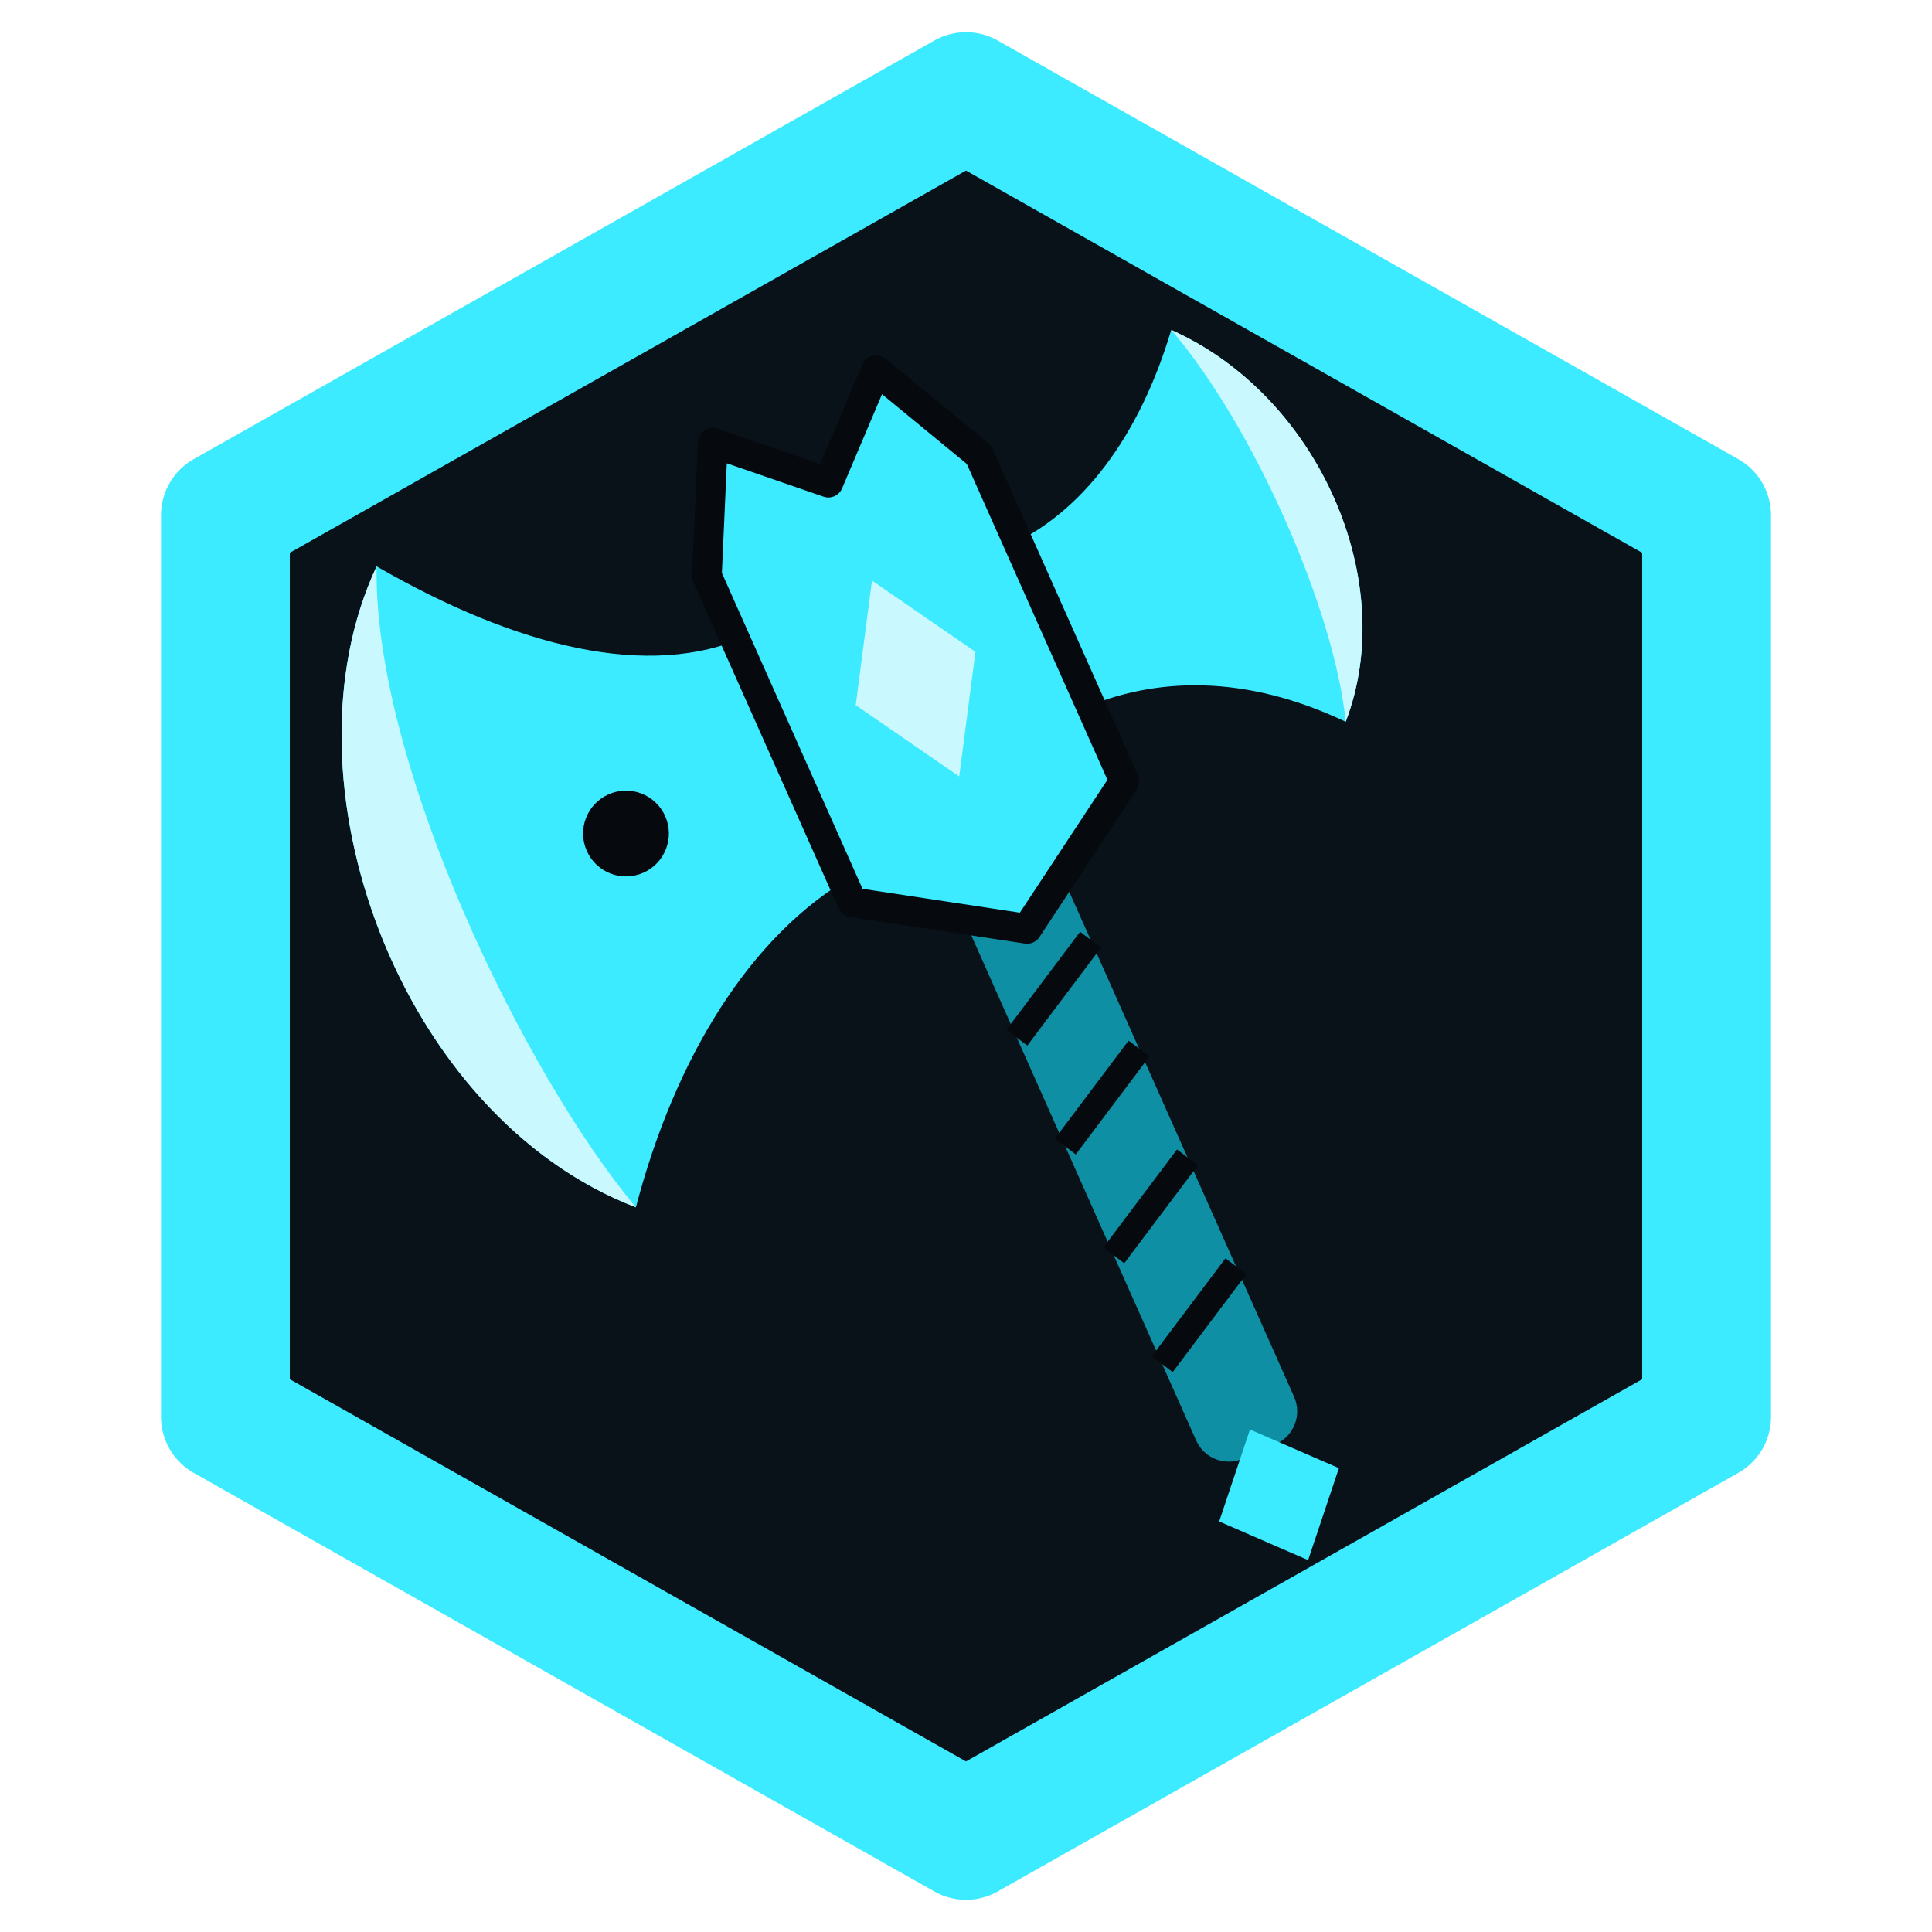
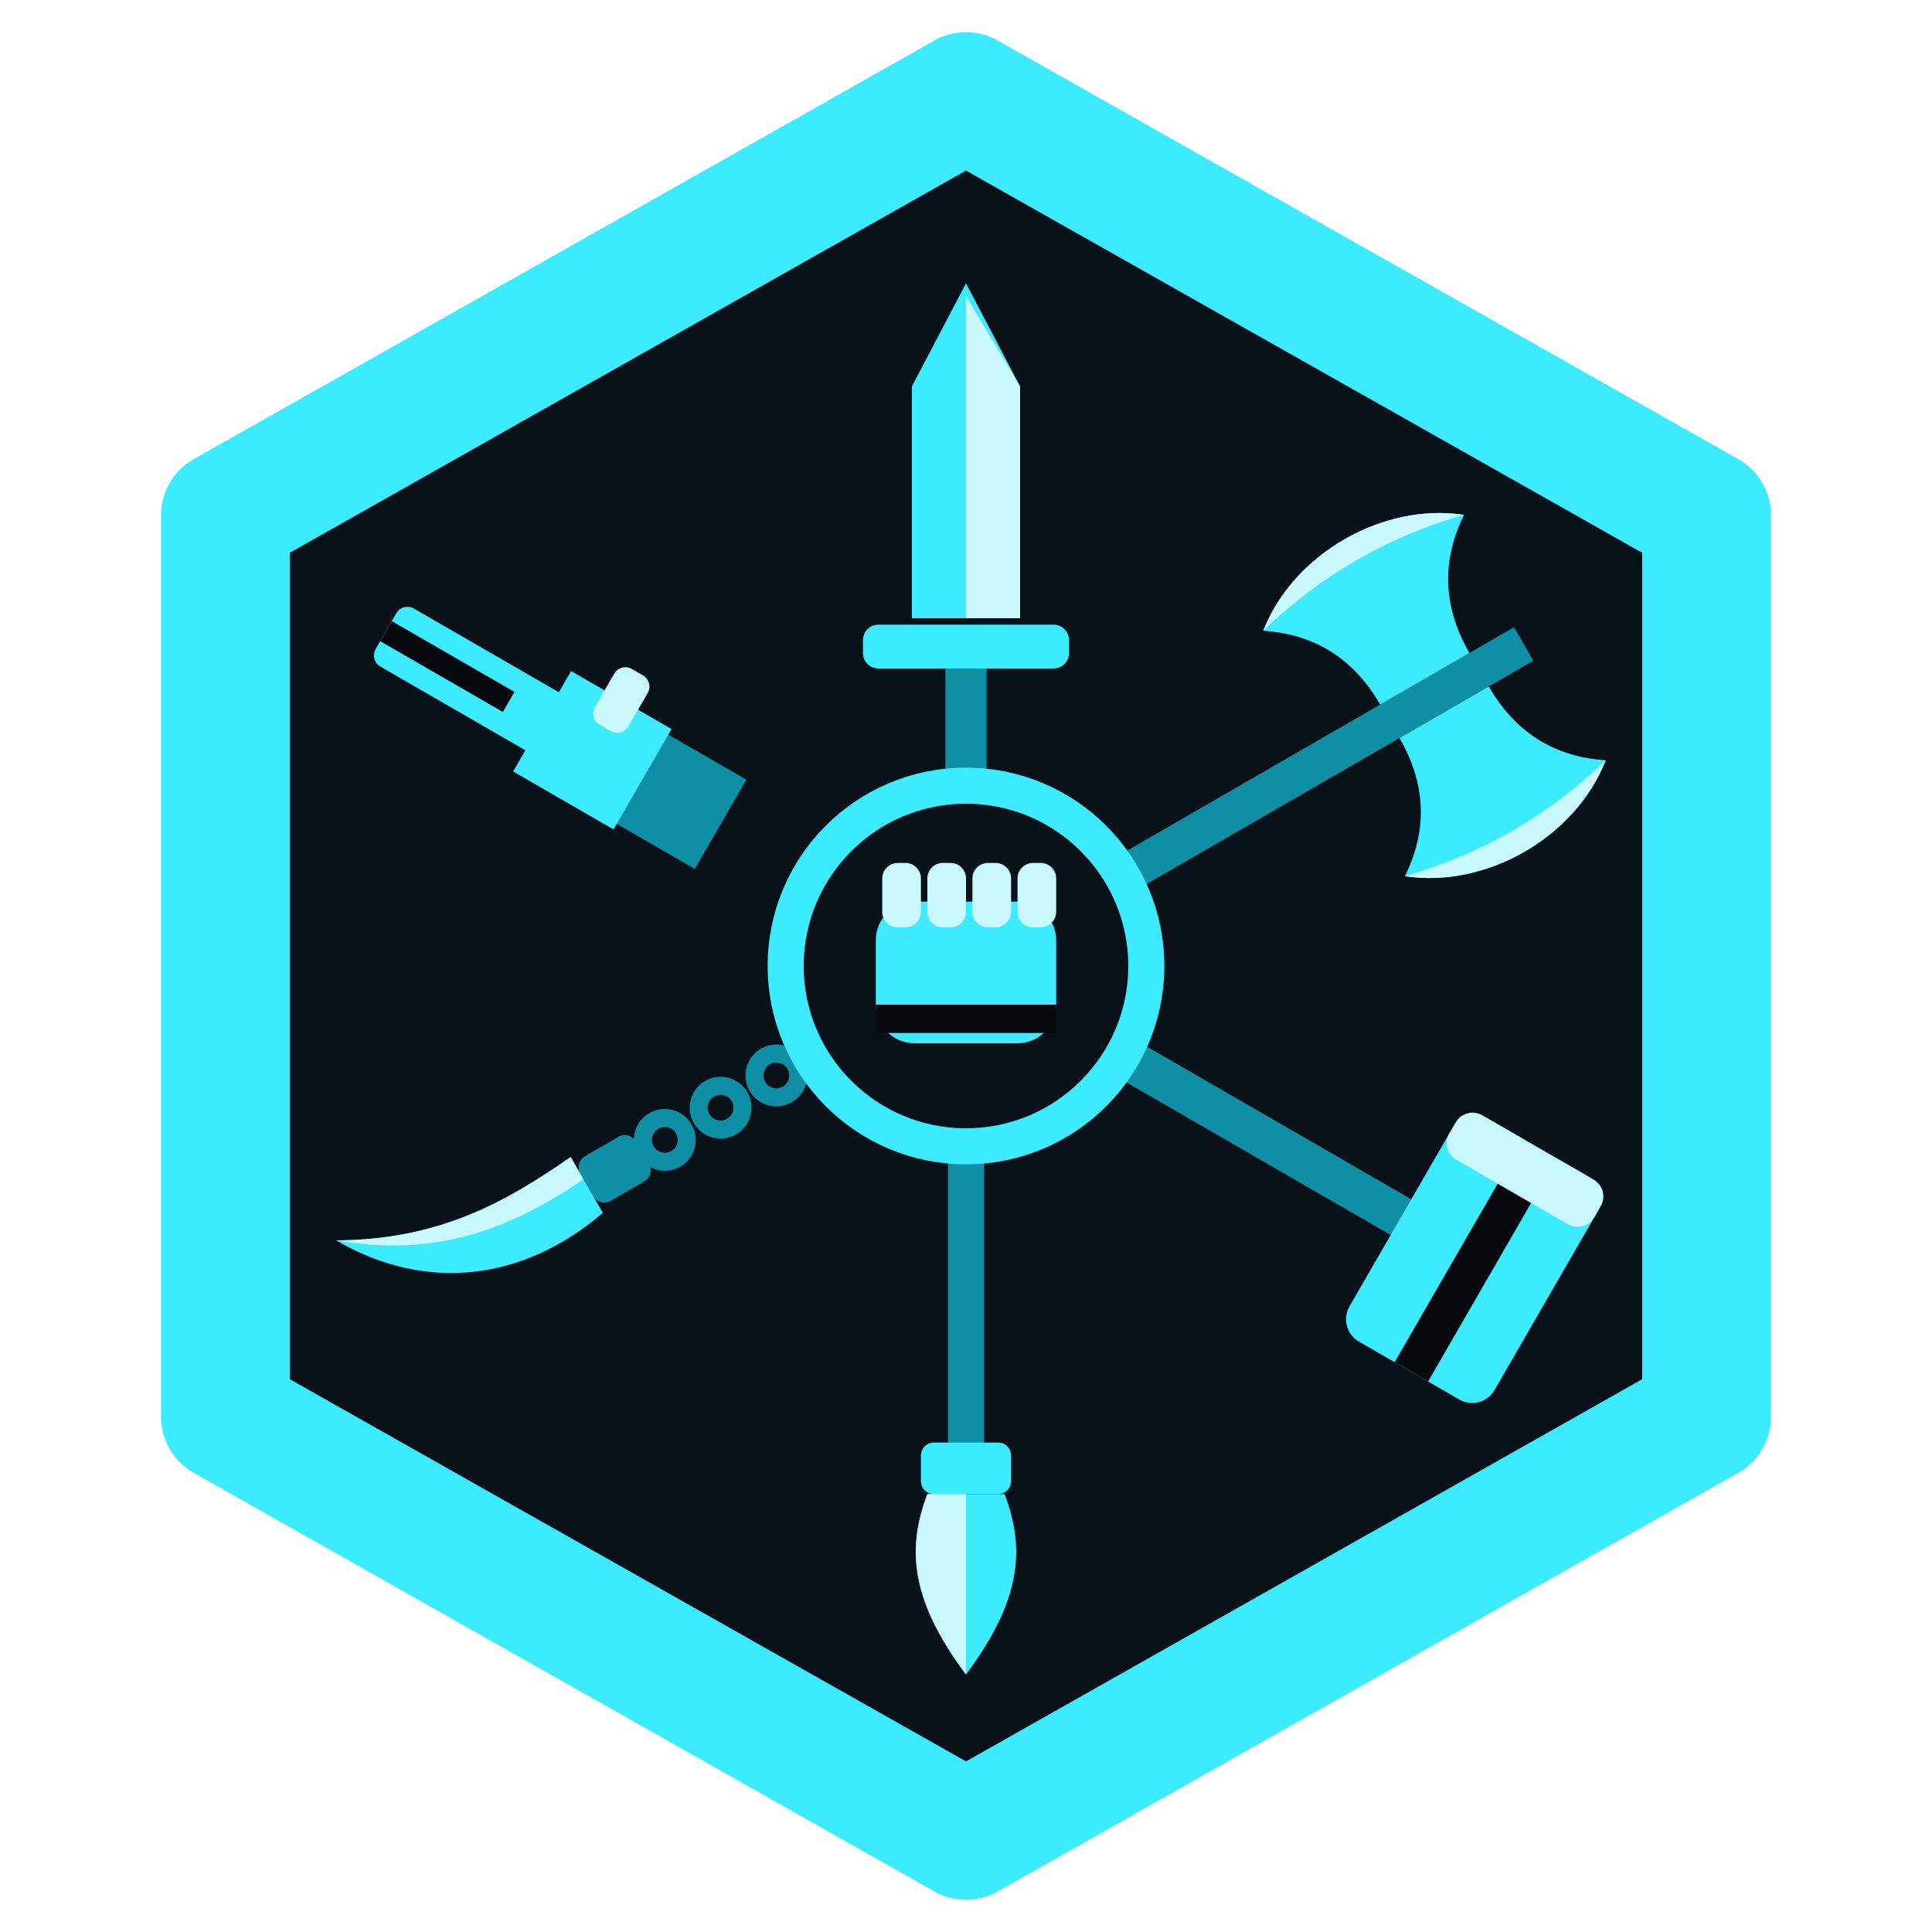
<svg xmlns="http://www.w3.org/2000/svg" viewBox="0 0 120 120">
  <polygon points="60,6 106,32 106,88 60,114 14,88 14,32" fill="#091219" stroke="#3cebff" stroke-width="8" stroke-linejoin="round" />
-   <g transform="translate(60 61) rotate(-24) scale(.74) translate(-50 -70)">
-     <rect x="52" y="52" width="9" height="64" rx="3" fill="#0e8fa3" />
-     <path d="M52 66l9-5M52 76l9-5M52 86l9-5M52 96l9-5M52 106l9-5" stroke="#060a0f" stroke-width="2.2" />
-     <path d="M56.5 114 62 120 56.5 126 51 120z" fill="#3cebff" />
-     <path d="M45 36C36 36 27 29 19 18 4 31 2 61 17 76 25 66 35 59 45 58Z" fill="#3cebff" />
-     <path d="M19 18C4 31 2 61 17 76 13 62 12 33 19 18Z" fill="#c9f9ff" />
-     <circle cx="29" cy="47" r="3.6" fill="#060a0f" />
-     <circle cx="80" cy="45" r="2.6" fill="#060a0f" />
-     <path d="M68 38C75 38 82 34 88 27 97 37 97 54 88 63 82 56 75 53 68 53Z" fill="#3cebff" />
-     <path d="M88 27C97 37 97 54 88 63 91 54 91 37 88 27Z" fill="#c9f9ff" />
-     <path d="M44 30 49 20 56.5 27 64 20 69 30V60L56.5 68 44 60Z" fill="#3cebff" stroke="#060a0f" stroke-width="2.5" stroke-linejoin="round" />
-     <path d="M56.5 36 62 45 56.5 54 51 45Z" fill="#c9f9ff" />
+   <g transform="translate(60 60) scale(0.8)">
+     <g transform="rotate(0)">
+       <rect x="-1.6" y="-24" width="3.2" height="10" fill="#0e8fa3" />
+       <rect x="-8" y="-26.5" width="16" height="3.4" rx="1.2" fill="#3cebff" />
+       <path d="M-4.2 -27 V-45 L0 -53 L4.2 -45 V-27Z" fill="#3cebff" />
+       <path d="M0 -27 V-52 L4.2 -45 V-27Z" fill="#c9f9ff" />
+     </g>
+     <g transform="rotate(60)">
+       <rect x="-1.5" y="-50" width="3" height="36" fill="#0e8fa3" />
+       <path d="M1.5 -46 C6 -46 9 -48 11 -51 15 -46 15 -38 11 -33 9 -36 6 -38 1.5 -38Z" fill="#3cebff" />
+       <path d="M-1.5 -46 C-6 -46 -9 -48 -11 -51 -15 -46 -15 -38 -11 -33 -9 -36 -6 -38 -1.5 -38Z" fill="#3cebff" />
+       <path d="M11 -51 C15 -46 15 -38 11 -33 12.5 -39 12.5 -45 11 -51Z M-11 -51 C-15 -46 -15 -38 -11 -33 -12.5 -39 -12.5 -45 -11 -51Z" fill="#c9f9ff" />
+     </g>
+     <g transform="rotate(120)">
+       <rect x="-1.6" y="-40" width="3.2" height="26" fill="#0e8fa3" />
+       <rect x="-10" y="-52" width="20" height="13" rx="2" fill="#3cebff" />
+       <rect x="-10" y="-47.2" width="20" height="3" fill="#060a0f" />
+       <rect x="-10" y="-52" width="4" height="13" rx="1.5" fill="#c9f9ff" />
+     </g>
+     <g transform="rotate(180)">
+       <rect x="-1.4" y="-40" width="2.8" height="26" fill="#0e8fa3" />
+       <rect x="-3.5" y="-41" width="7" height="4" rx="1" fill="#3cebff" />
+       <path d="M0 -55 C4.5 -49 4.5 -45 3 -41 H-3 C-4.5 -45 -4.5 -49 0 -55Z" fill="#3cebff" />
+       <path d="M0 -55 C4.5 -49 4.5 -45 3 -41 H0Z" fill="#c9f9ff" />
+     </g>
+     <g transform="rotate(240)">
+       <circle cx="0" cy="-17" r="1.7" fill="none" stroke="#0e8fa3" stroke-width="1.4" />
+       <circle cx="0" cy="-22" r="1.7" fill="none" stroke="#0e8fa3" stroke-width="1.4" />
+       <circle cx="0" cy="-27" r="1.7" fill="none" stroke="#0e8fa3" stroke-width="1.4" />
+       <rect x="-2" y="-34" width="4" height="5" rx="1" fill="#0e8fa3" />
+       <path d="M-2.5 -34 C-4 -42 -1 -49 6 -53 2 -46 2 -40 2.5 -34Z" fill="#3cebff" />
+       <path d="M6 -53 C2 -46 2 -40 2.5 -34 L0.5 -34 C0 -41 1 -47 6 -53Z" fill="#c9f9ff" />
+     </g>
+     <g transform="rotate(300)">
+       <path d="M-4 -22 H4 V-30 H-4Z" fill="#0e8fa3" />
+       <path d="M-4.5 -29 H4.5 V-38 H-4.5Z" fill="#3cebff" />
+       <rect x="-2.6" y="-52" width="5.2" height="15" rx="1" fill="#3cebff" />
+       <rect x="-0.9" y="-52" width="1.8" height="11" fill="#060a0f" />
+       <rect x="2" y="-35" width="5" height="3" rx="1" fill="#c9f9ff" />
+     </g>
+     <circle r="14" fill="#091219" stroke="#3cebff" stroke-width="2.8" />
+     <rect x="-7" y="-5" width="14" height="11" rx="3" fill="#3cebff" />
+     <rect x="-6.5" y="-8" width="3" height="5" rx="1.2" fill="#c9f9ff" />
+     <rect x="-3" y="-8" width="3" height="5" rx="1.2" fill="#c9f9ff" />
+     <rect x="0.5" y="-8" width="3" height="5" rx="1.2" fill="#c9f9ff" />
+     <rect x="4" y="-8" width="3" height="5" rx="1.2" fill="#c9f9ff" />
+     <rect x="-7" y="3" width="14" height="2.2" fill="#060a0f" />
  </g>
</svg>
